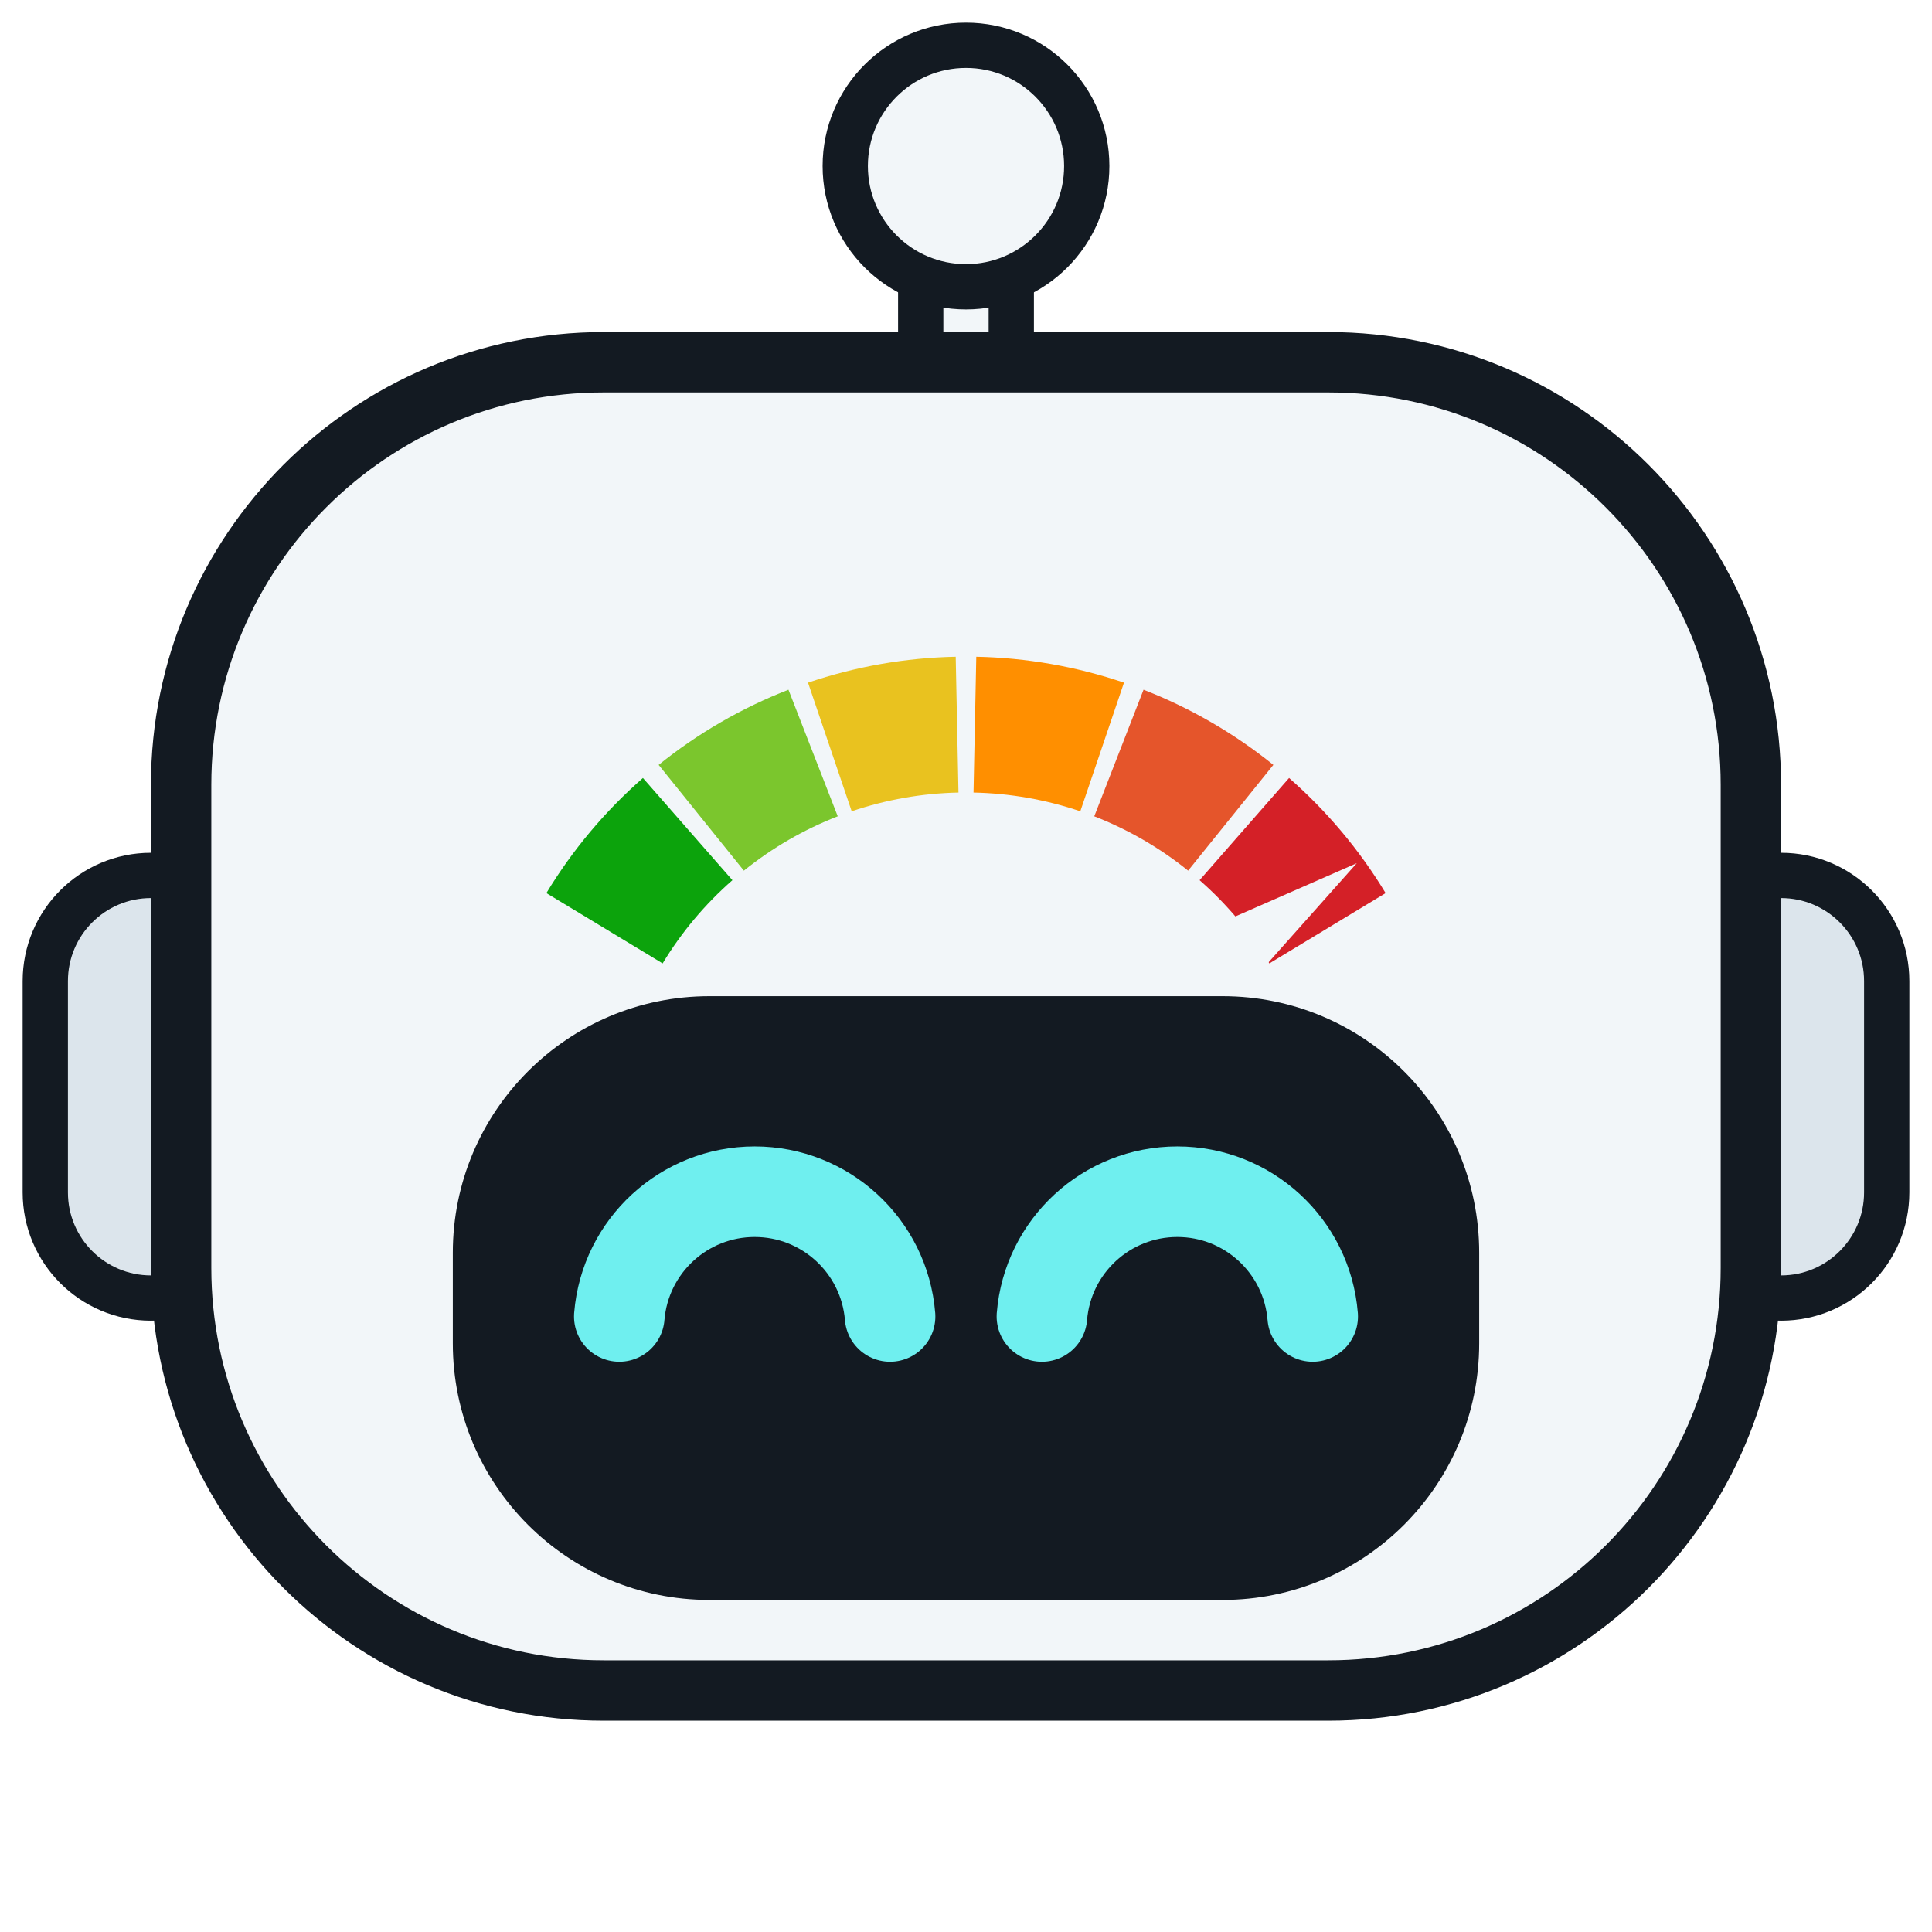
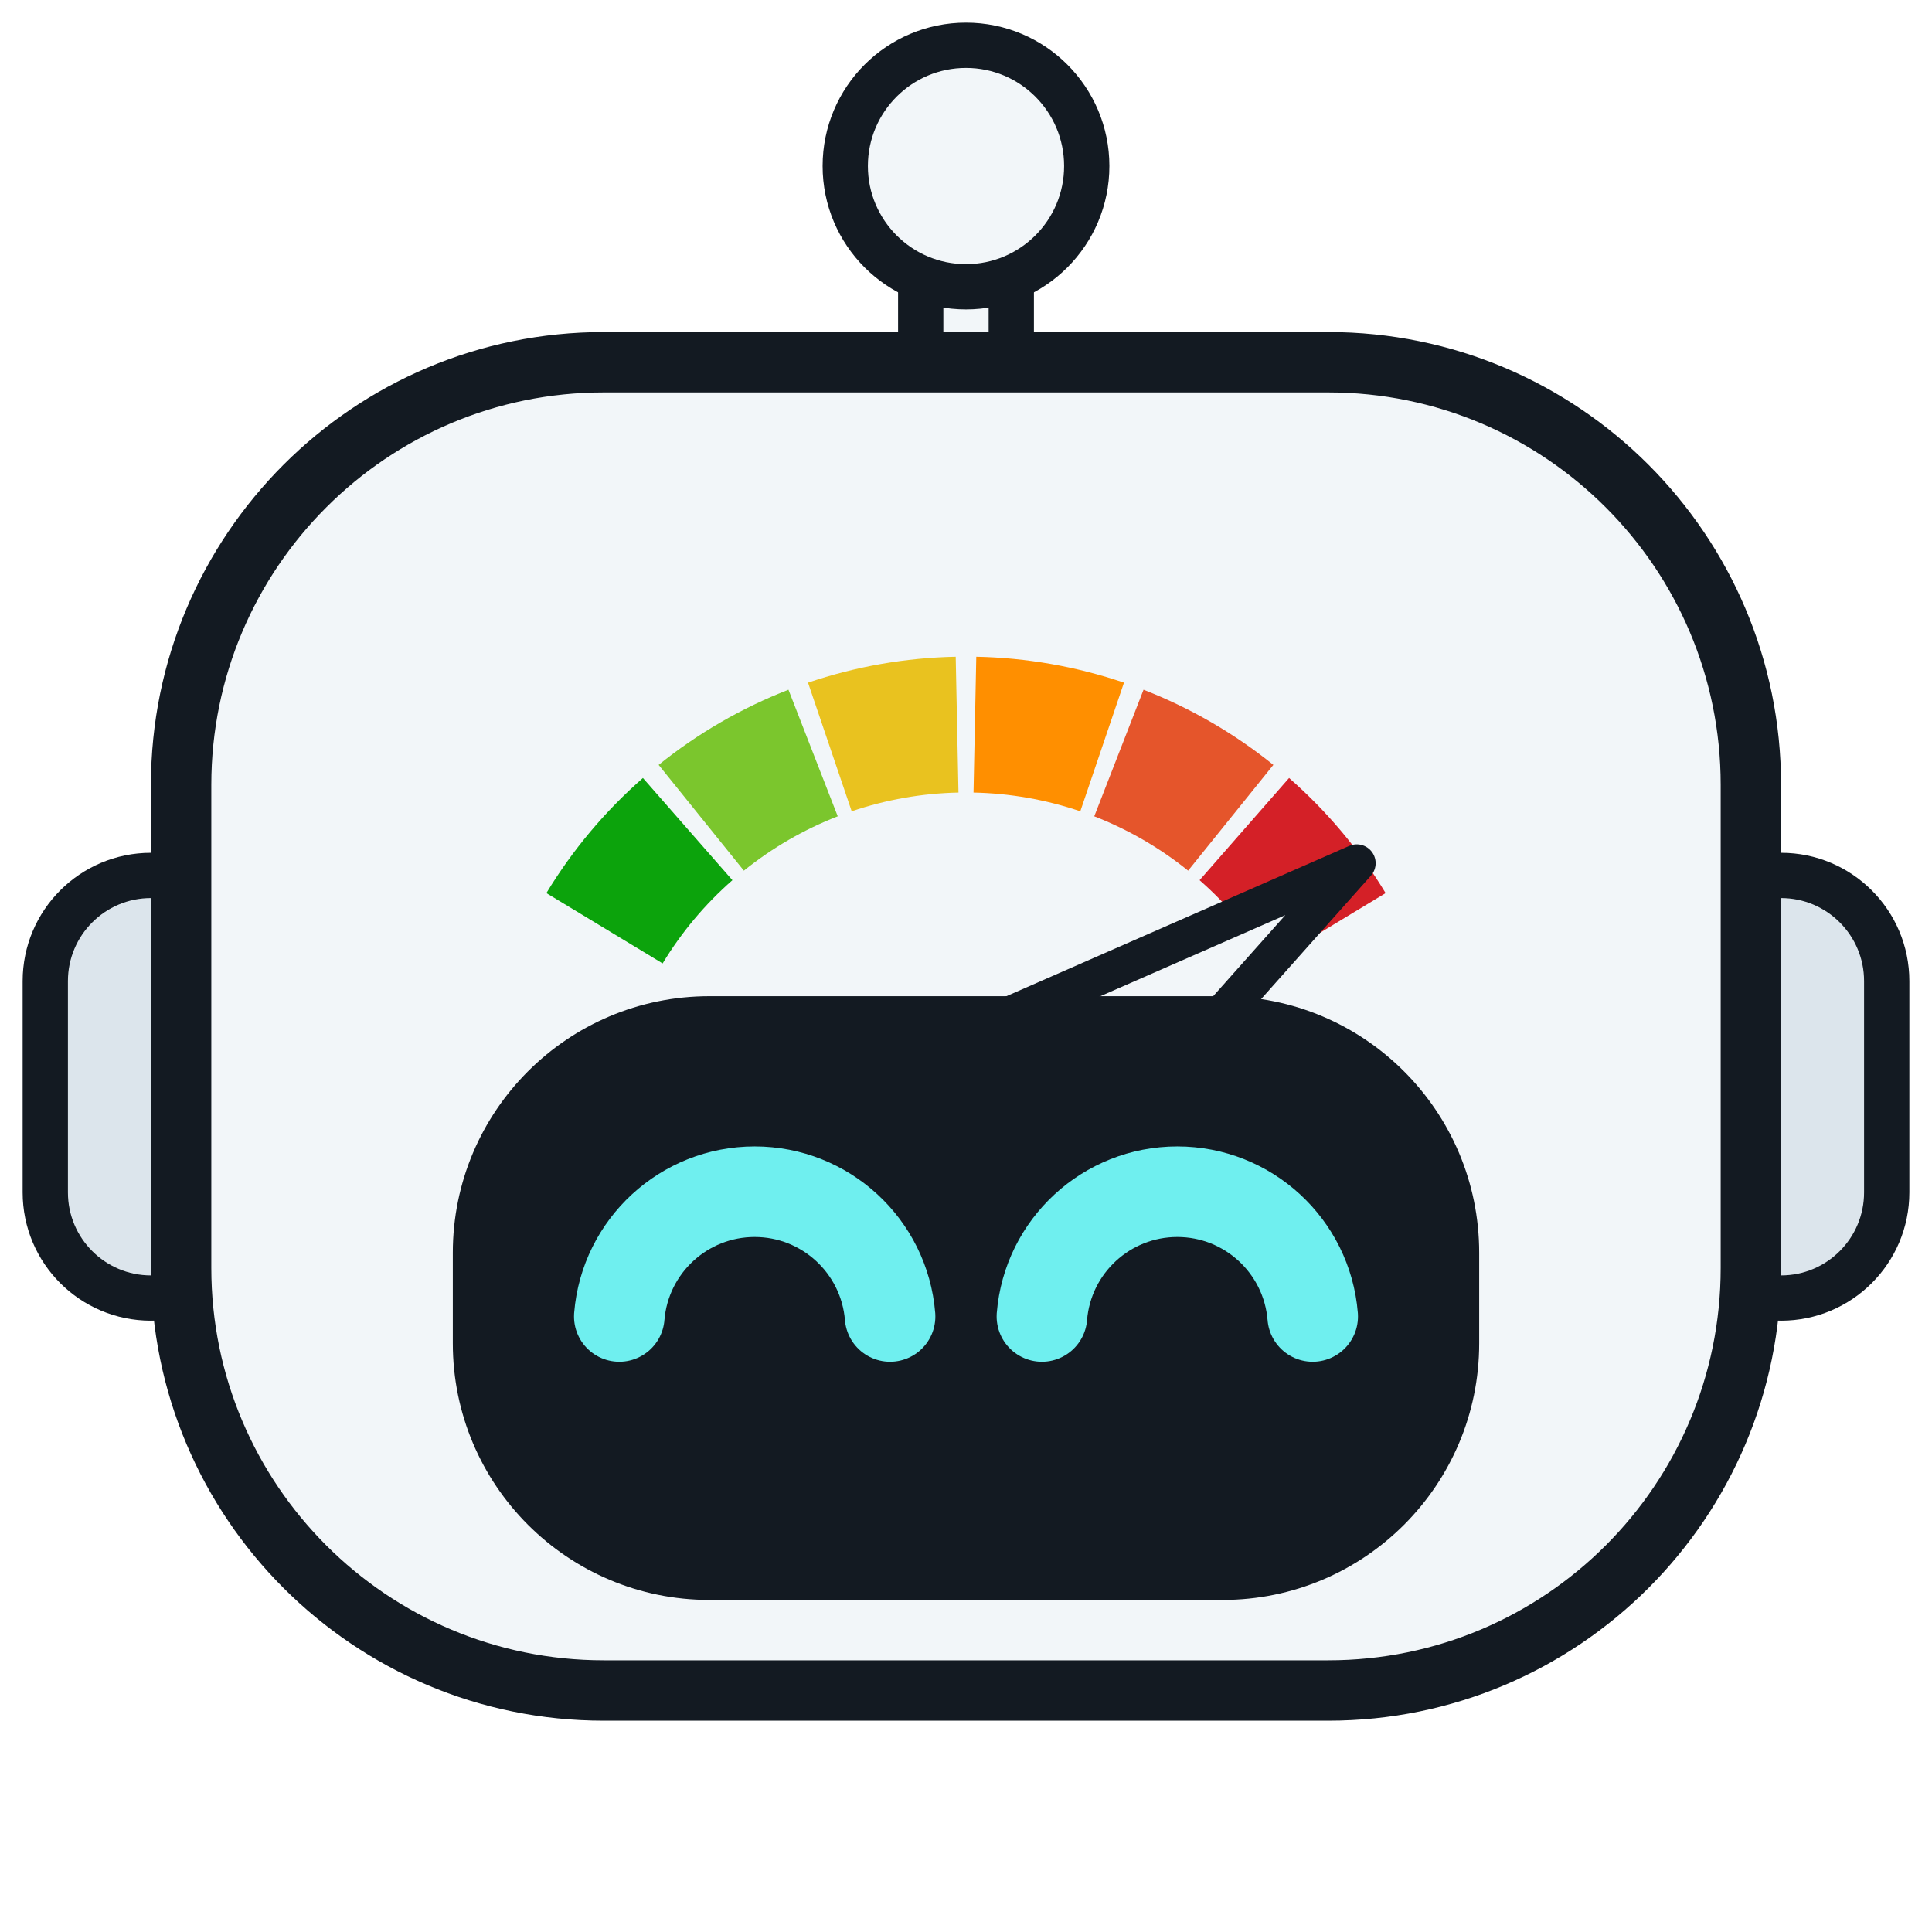
<svg xmlns="http://www.w3.org/2000/svg" viewBox="0 0 128 128" width="128" height="128" role="img" aria-label="Adjent">
  <g id="antenna">
    <rect x="61" y="12" width="6" height="18" rx="3" fill="#F2F6F9" stroke="#131A22" stroke-width="3" />
    <circle cx="64" cy="11" r="8" fill="#F2F6F9" stroke="#131A22" stroke-width="3" />
  </g>
  <g id="pods">
    <rect x="3" y="58" width="14" height="28" rx="7" fill="#DCE5EC" stroke="#131A22" stroke-width="3" />
    <rect x="111" y="58" width="14" height="28" rx="7" fill="#DCE5EC" stroke="#131A22" stroke-width="3" />
  </g>
  <g id="head">
    <rect x="12" y="24" width="104" height="88" rx="28" fill="#F2F6F9" stroke="#131A22" stroke-width="4" />
  </g>
  <g id="gauge-track">
    <path d="M40.05 61.5 A28 28 0 0 1 45.56 54.93" fill="none" stroke="#0CA30C" stroke-width="9" stroke-linecap="butt" />
    <path d="M46.46 54.18 A28 28 0 0 1 53.87 49.89" fill="none" stroke="#7BC62D" stroke-width="9" stroke-linecap="butt" />
    <path d="M54.98 49.49 A28 28 0 0 1 63.41 48.01" fill="none" stroke="#E9C21F" stroke-width="9" stroke-linecap="butt" />
    <path d="M64.59 48.01 A28 28 0 0 1 73.02 49.49" fill="none" stroke="#FF8F00" stroke-width="9" stroke-linecap="butt" />
    <path d="M74.13 49.89 A28 28 0 0 1 81.54 54.18" fill="none" stroke="#E5552B" stroke-width="9" stroke-linecap="butt" />
    <path d="M82.44 54.93 A28 28 0 0 1 87.95 61.5" fill="none" stroke="#D42027" stroke-width="9" stroke-linecap="butt" />
  </g>
  <g id="gauge-needle">
-     <path d="M89.89 57.19 L59.89 70.34 L68.11 81.66 Z" fill="#F2F6F9" />
+     <path d="M89.89 57.19 L59.89 70.34 L68.11 81.66 Z" fill="#F2F6F9" stroke="#131A22" stroke-width="2.5" stroke-linejoin="round" />
  </g>
  <g id="visor">
    <rect x="30" y="66" width="68" height="40" rx="17" fill="#131A22" />
  </g>
  <g id="eyes">
    <path d="M41.03 87.22 A9 9 0 0 1 58.97 87.22" fill="none" stroke="#6FEFEF" stroke-width="6" stroke-linecap="round" />
    <path d="M69.03 87.22 A9 9 0 0 1 86.97 87.22" fill="none" stroke="#6FEFEF" stroke-width="6" stroke-linecap="round" />
  </g>
</svg>
